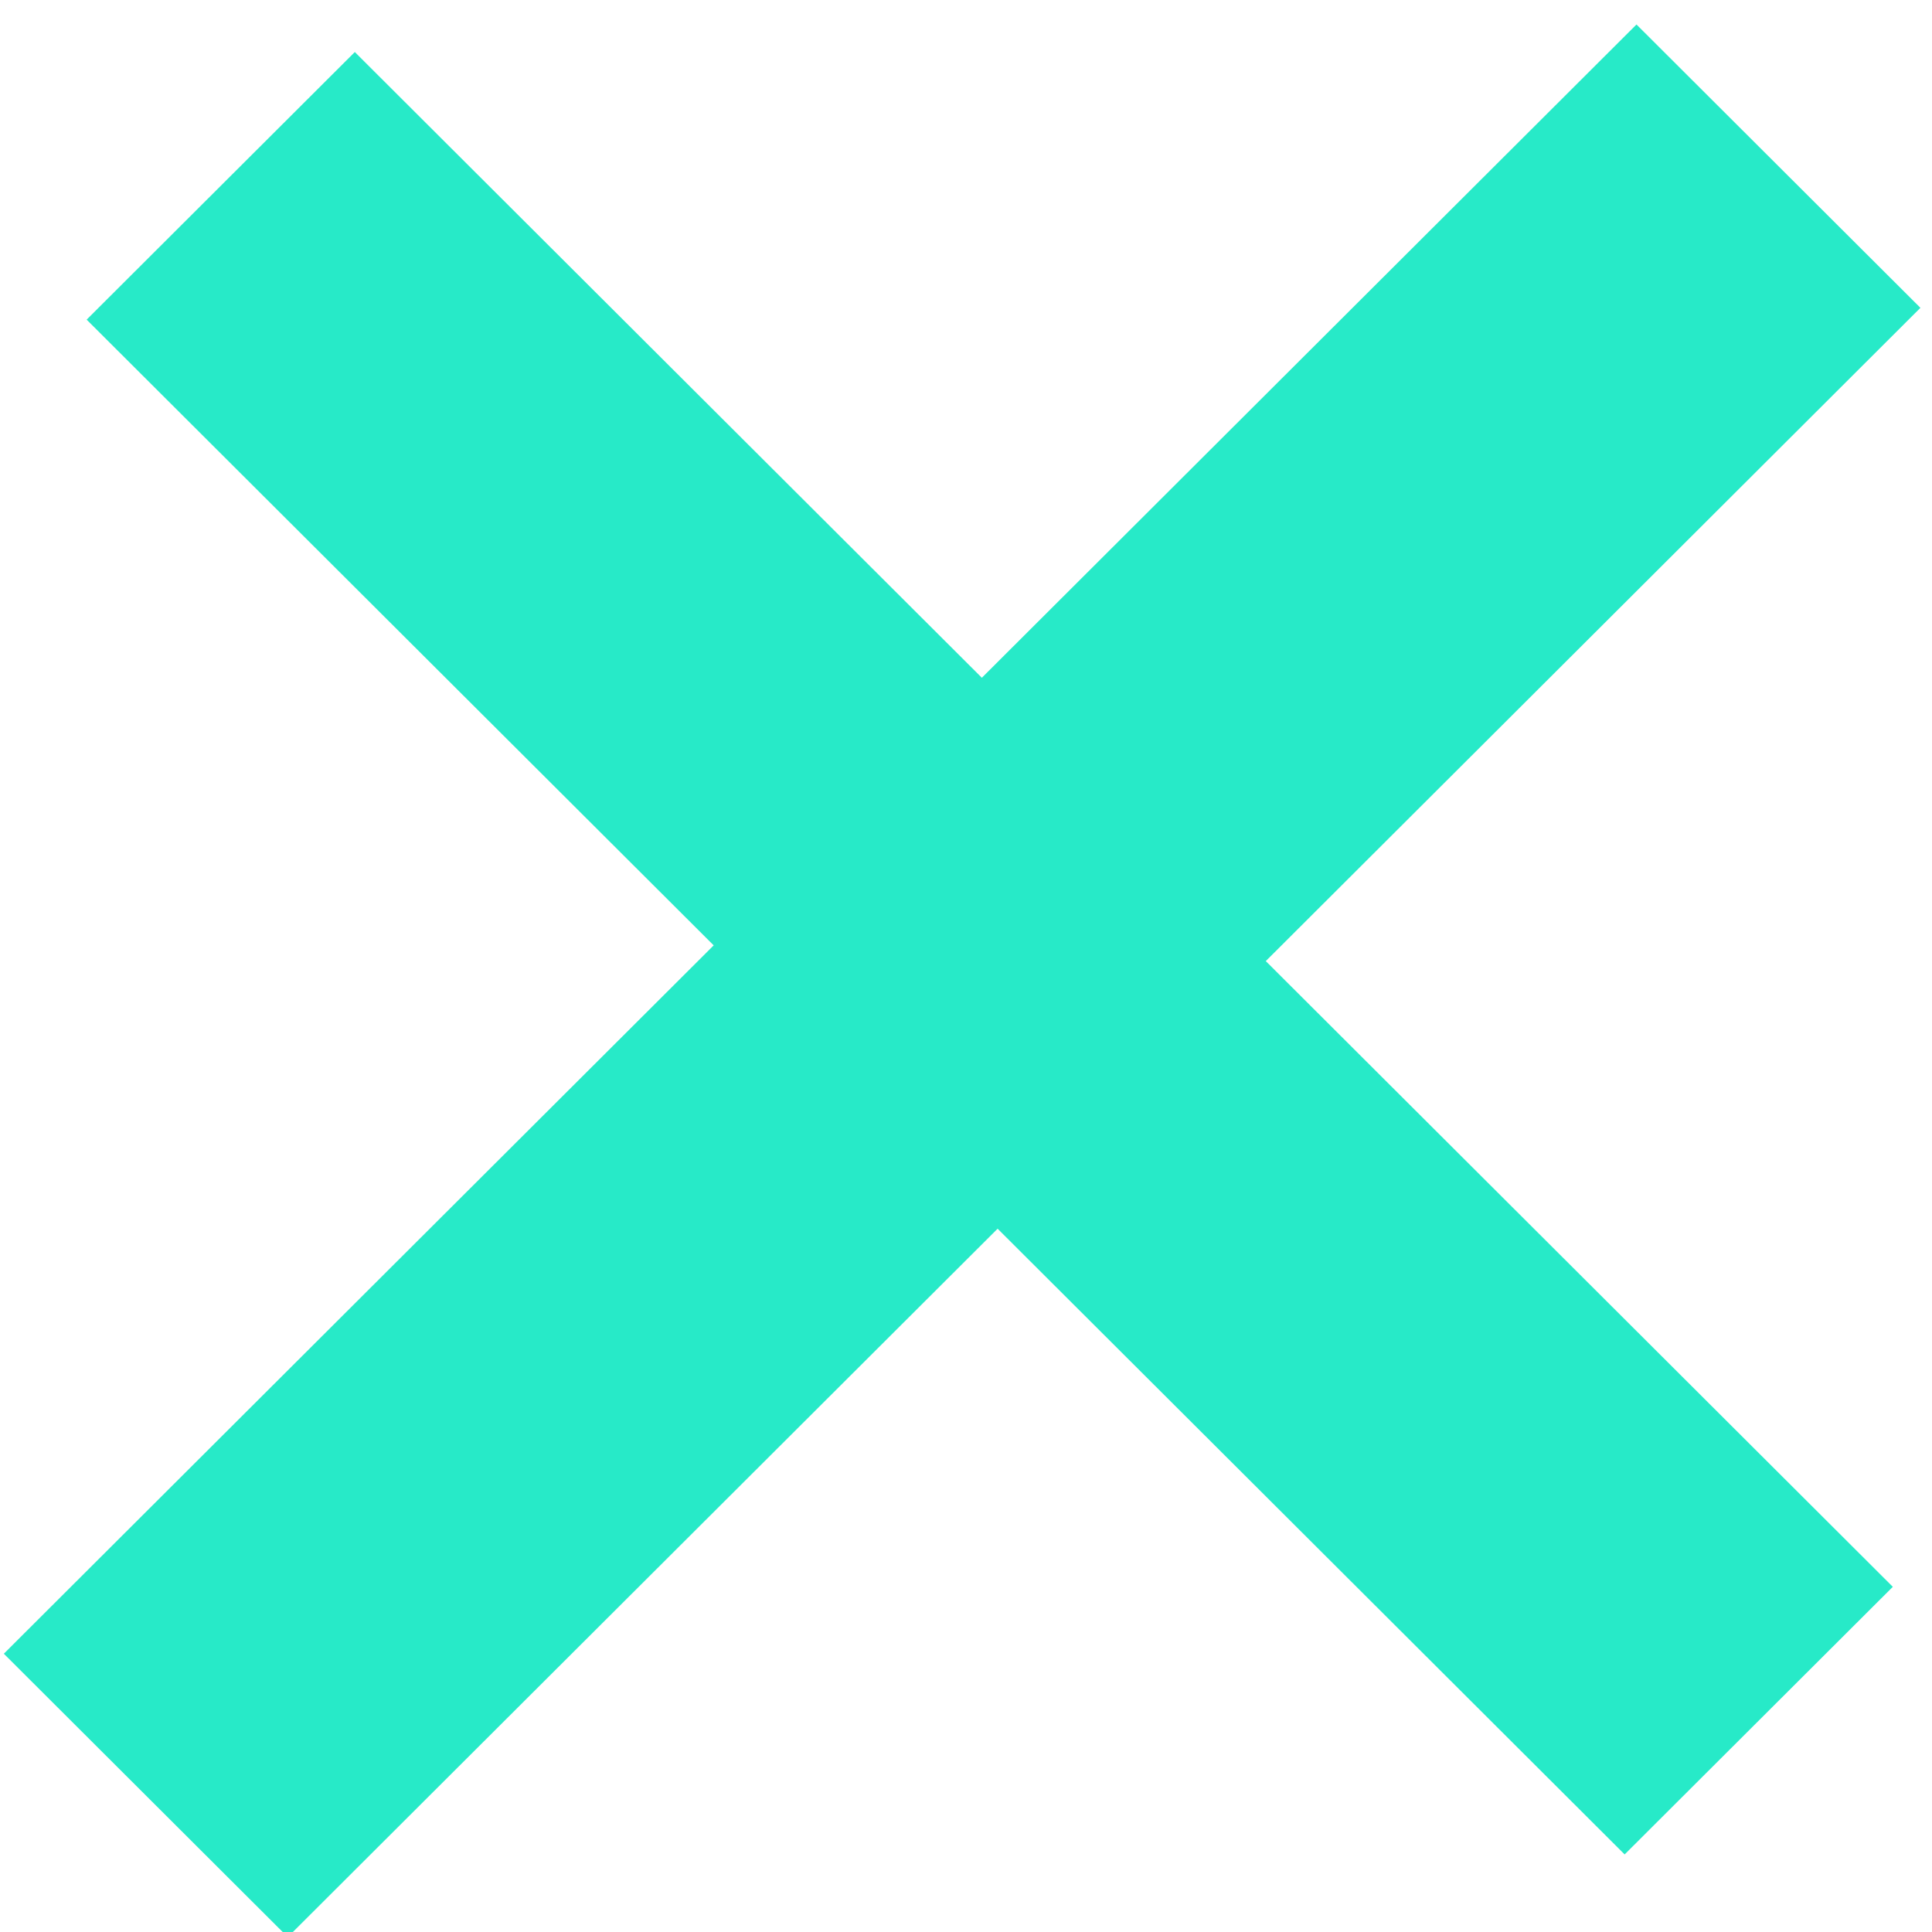
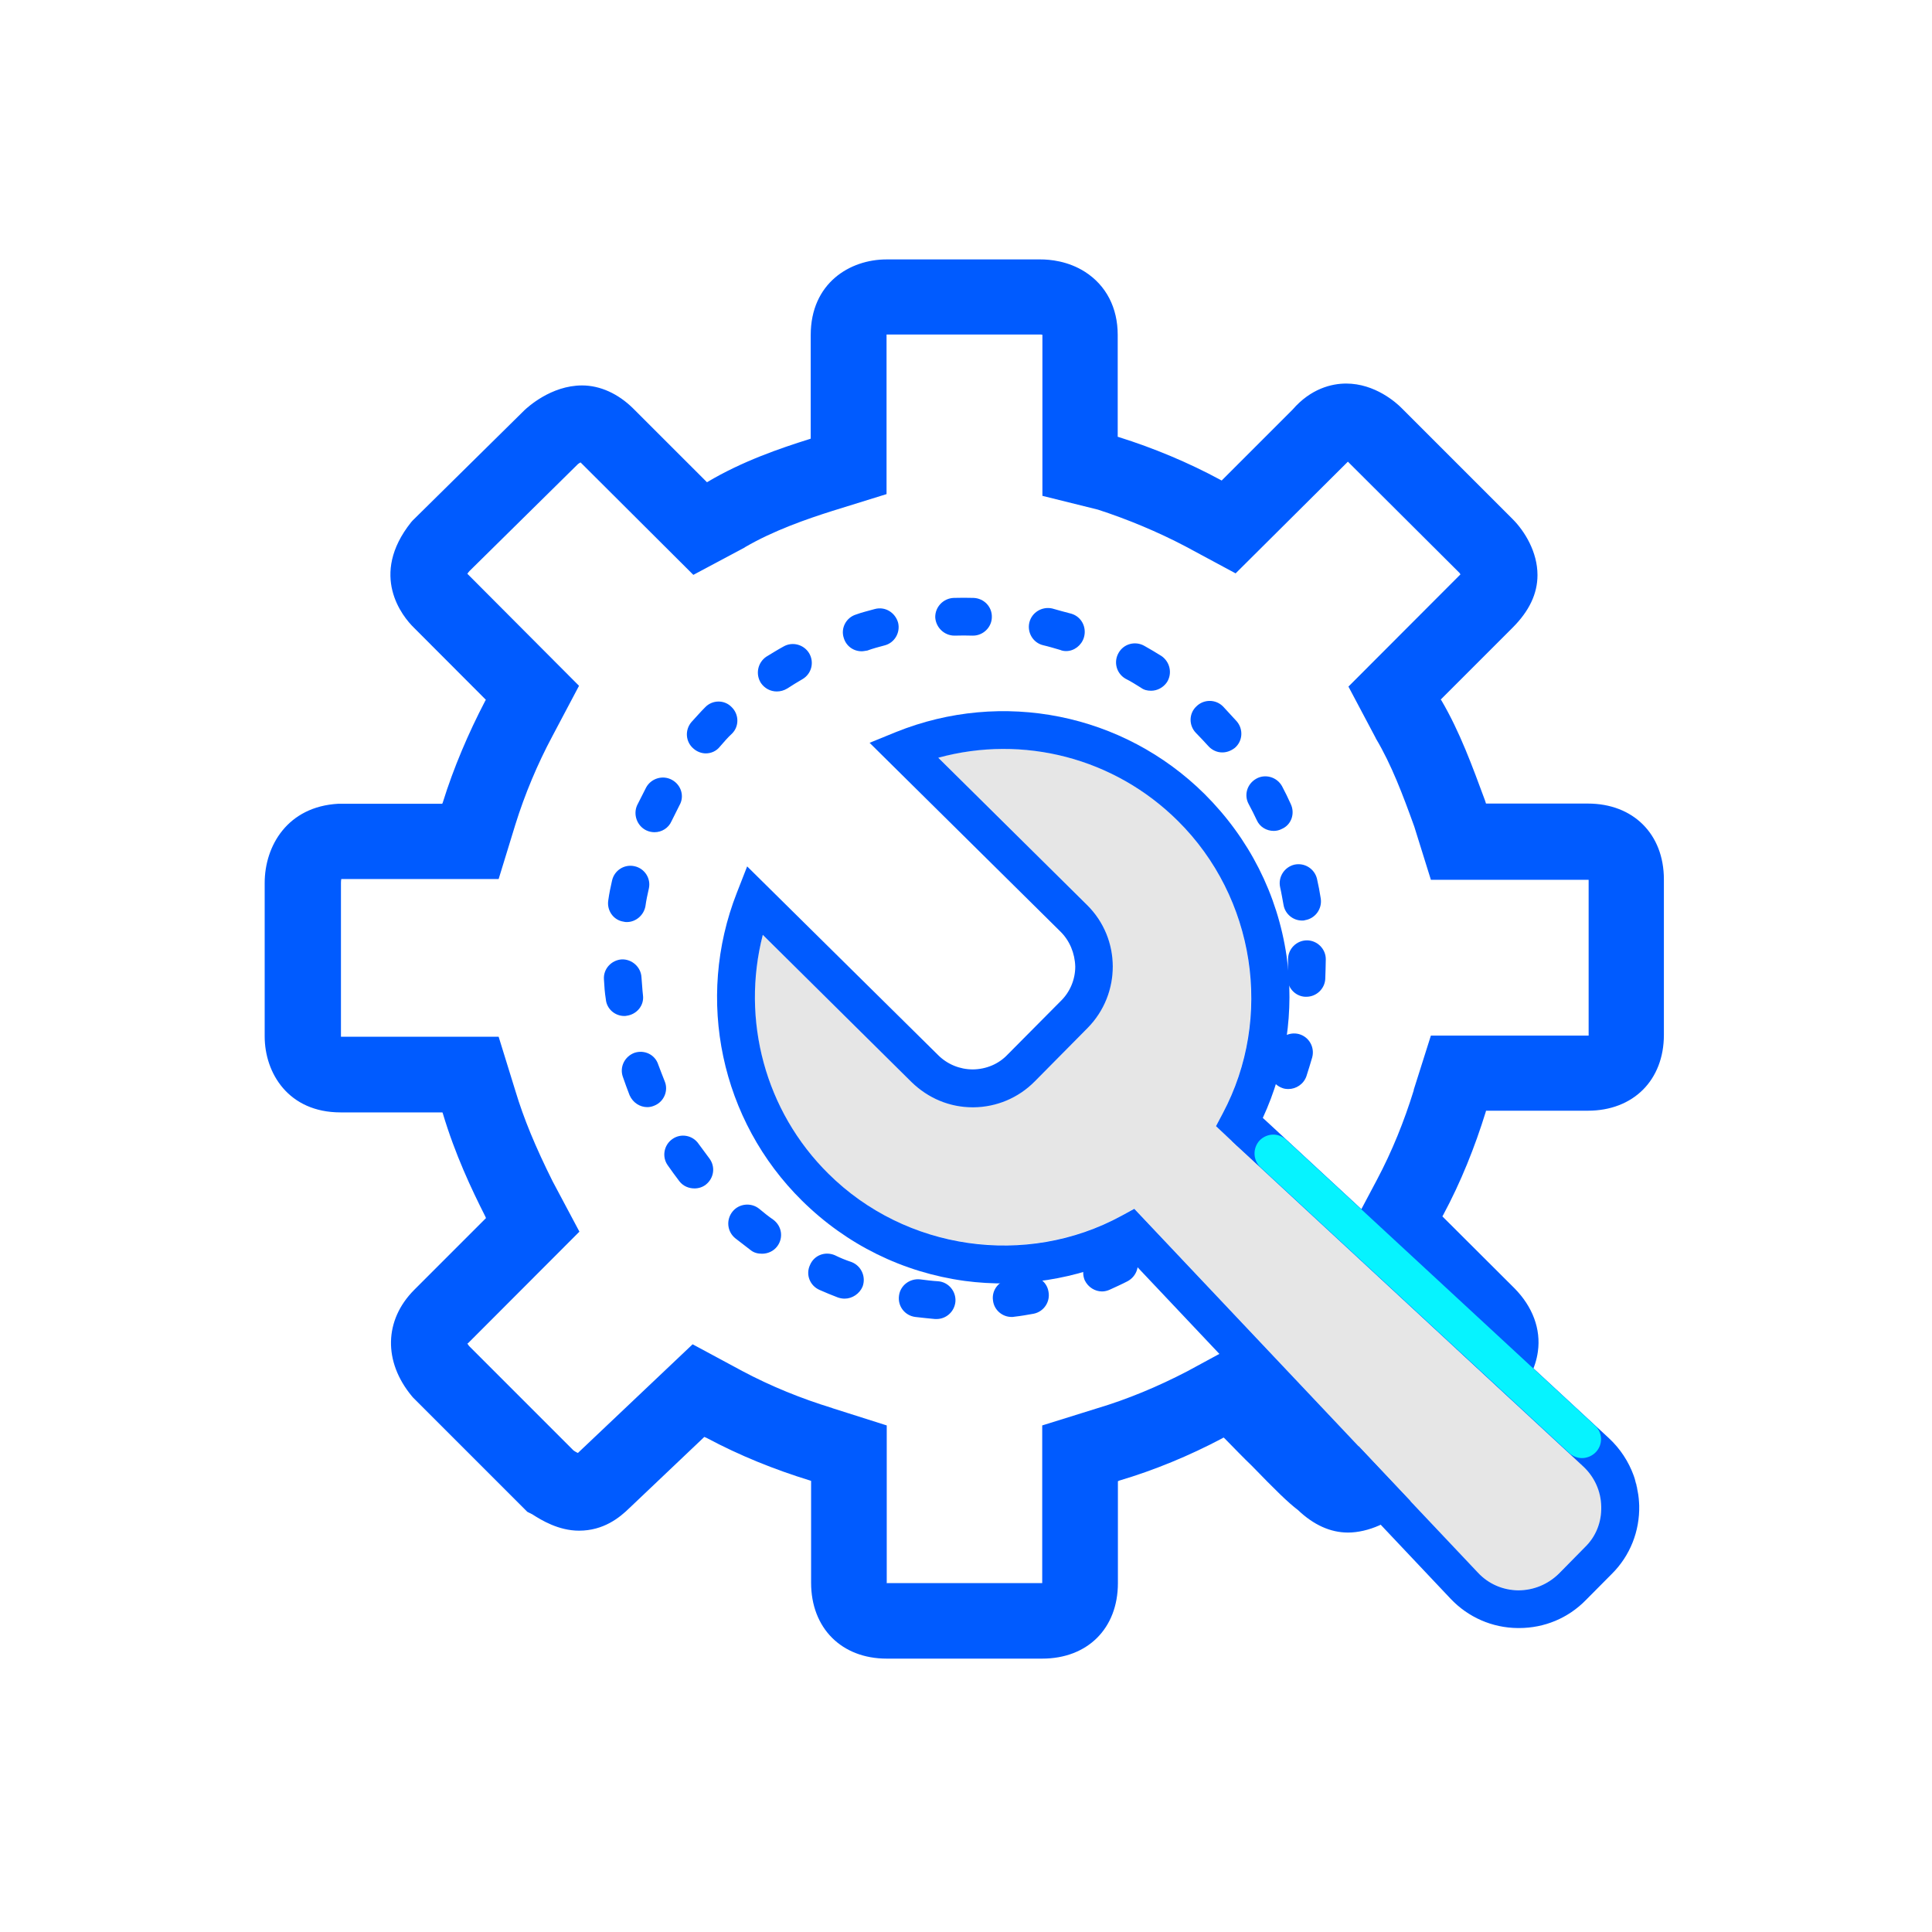
- <svg xmlns="http://www.w3.org/2000/svg" width="22" height="22" viewBox="0 0 22 22">
-   <defs>
-     <style>
-       .cls-1 {
-         font-size: 25px;
-         fill: #27eac8;
-         text-anchor: middle;
-         font-family: Roboto;
-       }
-     </style>
-   </defs>
-   <text id="_" data-name="+" class="cls-1" transform="matrix(1.437, 1.434, -1.437, 1.434, -0.832, 23.066)">
-     <tspan x="0">+</tspan>
-   </text>
+ <svg xmlns="http://www.w3.org/2000/svg" width="40px" height="40px" viewBox="0 0 40 40" version="1.1">
+   <g id="surface1">
+     <path style=" stroke:none;fill-rule:nonzero;fill:rgb(100%,100%,100%);fill-opacity:1;" d="M 14.457 28.809 L 14.988 29.094 C 15.605 29.418 16.281 29.703 16.996 29.918 L 17.574 30.098 L 17.574 32.781 C 17.574 33.426 18 33.574 18.359 33.574 L 21.578 33.574 C 21.938 33.574 22.363 33.426 22.363 32.781 L 22.363 30.098 L 22.941 29.918 C 23.656 29.703 24.34 29.418 24.949 29.094 L 25.48 28.809 L 25.91 29.238 C 26.66 29.988 27.168 30.527 27.379 30.668 C 27.559 30.848 27.738 30.953 27.918 30.953 C 28.234 30.953 28.527 30.703 28.527 30.668 L 30.812 28.379 C 31.062 28.129 31.277 27.699 30.812 27.234 L 28.918 25.34 L 29.203 24.801 C 29.527 24.199 29.812 23.516 30.027 22.801 L 30.207 22.23 L 32.891 22.23 C 33.535 22.23 33.676 21.797 33.676 21.438 L 33.676 18.219 C 33.676 17.859 33.535 17.426 32.891 17.426 L 30.207 17.426 L 30.027 16.855 C 29.777 16.176 29.527 15.496 29.168 14.887 L 28.887 14.355 L 29.312 13.922 L 30.781 12.453 C 30.957 12.27 31.066 12.094 31.066 11.918 C 31.066 11.668 30.887 11.418 30.781 11.309 L 28.484 9.02 C 28.418 8.953 28.168 8.738 27.875 8.738 C 27.699 8.738 27.516 8.809 27.34 9.02 L 25.449 10.918 L 24.91 10.637 C 24.301 10.312 23.621 10.02 22.941 9.809 L 22.363 9.668 L 22.363 6.949 C 22.363 6.266 21.793 6.156 21.543 6.156 L 18.359 6.156 C 18.109 6.156 17.574 6.262 17.574 6.949 L 17.574 9.668 L 16.996 9.844 C 16.316 10.059 15.637 10.309 15.027 10.668 L 14.496 10.953 L 12.562 9.027 C 12.387 8.844 12.203 8.777 12.062 8.777 C 11.777 8.777 11.488 8.988 11.418 9.059 L 9.129 11.312 C 8.984 11.496 8.629 11.957 9.129 12.457 L 11.027 14.355 L 10.738 14.891 C 10.418 15.5 10.129 16.184 9.918 16.859 L 9.734 17.434 L 7.051 17.434 C 6.406 17.469 6.262 17.969 6.262 18.293 L 6.262 21.48 C 6.262 21.723 6.371 22.266 7.051 22.266 L 9.734 22.266 L 9.918 22.84 C 10.129 23.551 10.418 24.199 10.738 24.844 L 11.027 25.379 L 9.129 27.27 C 8.668 27.738 8.949 28.203 9.129 28.418 L 11.387 30.672 C 11.453 30.707 11.738 30.922 11.996 30.922 C 12.172 30.922 12.312 30.855 12.496 30.672 Z M 14.457 28.809 " />
+     <path style=" stroke:none;fill-rule:nonzero;fill:rgb(0%,35.686%,100%);fill-opacity:1;" d="M 19.391 27.309 L 19.359 27.309 C 19.223 27.297 19.082 27.281 18.949 27.266 C 18.734 27.238 18.582 27.043 18.613 26.824 C 18.641 26.609 18.84 26.465 19.051 26.488 C 19.176 26.504 19.301 26.52 19.422 26.527 C 19.637 26.543 19.797 26.734 19.781 26.949 C 19.762 27.156 19.59 27.309 19.391 27.309 Z M 20.941 27.266 C 20.754 27.266 20.582 27.125 20.559 26.926 C 20.527 26.715 20.676 26.52 20.891 26.488 C 21.012 26.473 21.137 26.453 21.254 26.426 C 21.465 26.387 21.672 26.527 21.707 26.738 C 21.75 26.949 21.613 27.156 21.402 27.199 C 21.27 27.223 21.137 27.246 20.996 27.262 C 20.984 27.266 20.965 27.266 20.949 27.266 Z M 17.488 26.887 C 17.441 26.887 17.395 26.879 17.348 26.863 C 17.223 26.816 17.094 26.762 16.969 26.707 C 16.77 26.621 16.676 26.391 16.77 26.191 C 16.855 25.988 17.082 25.902 17.285 25.988 C 17.395 26.043 17.512 26.09 17.629 26.129 C 17.832 26.207 17.934 26.434 17.859 26.637 C 17.797 26.785 17.645 26.887 17.488 26.887 Z M 22.816 26.738 C 22.672 26.738 22.527 26.652 22.457 26.504 C 22.375 26.301 22.465 26.074 22.66 25.988 C 22.77 25.938 22.887 25.887 22.988 25.832 C 23.184 25.734 23.418 25.812 23.516 26.004 C 23.613 26.191 23.535 26.426 23.344 26.527 C 23.223 26.59 23.098 26.645 22.973 26.703 C 22.926 26.723 22.875 26.738 22.816 26.738 Z M 15.777 25.957 C 15.691 25.957 15.613 25.938 15.547 25.887 C 15.438 25.801 15.328 25.719 15.223 25.637 C 15.051 25.496 15.031 25.25 15.168 25.082 C 15.301 24.918 15.551 24.891 15.719 25.027 C 15.812 25.105 15.91 25.184 16.012 25.254 C 16.188 25.387 16.223 25.625 16.094 25.801 C 16.016 25.906 15.895 25.957 15.777 25.957 Z M 24.473 25.715 C 24.363 25.715 24.254 25.668 24.176 25.574 C 24.035 25.406 24.062 25.16 24.223 25.02 C 24.316 24.949 24.41 24.863 24.504 24.781 C 24.66 24.637 24.91 24.645 25.051 24.801 C 25.199 24.965 25.191 25.207 25.031 25.355 C 24.926 25.449 24.828 25.543 24.723 25.625 C 24.652 25.688 24.562 25.715 24.473 25.715 Z M 14.379 24.605 C 14.262 24.605 14.145 24.559 14.066 24.457 C 13.984 24.348 13.902 24.238 13.824 24.125 C 13.699 23.949 13.746 23.703 13.922 23.582 C 14.098 23.457 14.344 23.504 14.465 23.684 C 14.535 23.781 14.609 23.879 14.684 23.98 C 14.816 24.152 14.785 24.391 14.613 24.527 C 14.547 24.578 14.465 24.605 14.379 24.605 Z M 25.793 24.285 C 25.715 24.285 25.637 24.262 25.566 24.215 C 25.395 24.094 25.348 23.848 25.473 23.672 C 25.543 23.574 25.609 23.469 25.676 23.363 C 25.785 23.184 26.031 23.121 26.215 23.234 C 26.395 23.348 26.457 23.59 26.344 23.777 C 26.27 23.891 26.191 24.004 26.113 24.121 C 26.035 24.23 25.918 24.285 25.793 24.285 Z M 13.402 22.922 C 13.25 22.922 13.105 22.832 13.035 22.676 C 12.988 22.551 12.938 22.422 12.895 22.293 C 12.824 22.09 12.934 21.871 13.137 21.797 C 13.34 21.73 13.562 21.832 13.629 22.043 C 13.672 22.156 13.715 22.27 13.762 22.387 C 13.844 22.582 13.746 22.812 13.547 22.891 C 13.504 22.91 13.453 22.922 13.402 22.922 Z M 26.676 22.547 C 26.637 22.547 26.59 22.543 26.551 22.527 C 26.348 22.457 26.238 22.234 26.309 22.031 C 26.348 21.918 26.387 21.797 26.418 21.676 C 26.473 21.473 26.691 21.355 26.895 21.41 C 27.105 21.469 27.223 21.684 27.168 21.891 C 27.129 22.02 27.09 22.156 27.047 22.285 C 26.988 22.449 26.832 22.547 26.676 22.547 Z M 12.926 21.035 C 12.73 21.035 12.559 20.887 12.543 20.688 C 12.52 20.551 12.512 20.418 12.504 20.277 C 12.488 20.062 12.656 19.879 12.871 19.863 C 13.082 19.855 13.27 20.02 13.281 20.234 C 13.293 20.355 13.297 20.48 13.312 20.605 C 13.34 20.816 13.184 21.004 12.969 21.031 C 12.953 21.035 12.938 21.035 12.926 21.035 Z M 27.047 20.637 L 27.02 20.637 C 26.809 20.625 26.645 20.441 26.656 20.223 C 26.668 20.105 26.668 19.98 26.668 19.859 C 26.668 19.645 26.844 19.469 27.059 19.469 C 27.27 19.469 27.449 19.645 27.449 19.859 C 27.449 19.996 27.441 20.137 27.438 20.27 C 27.426 20.473 27.254 20.637 27.047 20.637 Z M 12.98 19.09 C 12.957 19.09 12.934 19.09 12.91 19.082 C 12.699 19.051 12.559 18.848 12.594 18.637 C 12.613 18.5 12.641 18.363 12.672 18.23 C 12.719 18.02 12.926 17.887 13.137 17.934 C 13.348 17.98 13.48 18.188 13.434 18.395 C 13.406 18.52 13.379 18.641 13.363 18.762 C 13.328 18.953 13.16 19.09 12.98 19.09 Z M 26.957 19.059 C 26.77 19.059 26.605 18.922 26.574 18.734 C 26.551 18.613 26.531 18.488 26.504 18.371 C 26.457 18.16 26.59 17.953 26.797 17.902 C 27.012 17.855 27.215 17.988 27.266 18.191 C 27.297 18.328 27.324 18.465 27.344 18.598 C 27.379 18.812 27.234 19.016 27.02 19.051 C 27 19.059 26.98 19.059 26.957 19.059 Z M 13.551 17.23 C 13.496 17.23 13.438 17.219 13.379 17.191 C 13.188 17.098 13.105 16.863 13.191 16.672 C 13.254 16.547 13.316 16.426 13.379 16.301 C 13.484 16.113 13.723 16.043 13.91 16.145 C 14.105 16.25 14.176 16.488 14.066 16.676 C 14.012 16.785 13.957 16.895 13.902 17.004 C 13.84 17.145 13.699 17.23 13.551 17.23 Z M 26.371 17.203 C 26.223 17.203 26.082 17.121 26.02 16.98 C 25.969 16.871 25.91 16.754 25.855 16.652 C 25.75 16.465 25.816 16.23 26.012 16.121 C 26.191 16.02 26.434 16.082 26.543 16.277 C 26.605 16.395 26.668 16.52 26.723 16.645 C 26.816 16.84 26.738 17.074 26.543 17.16 C 26.484 17.191 26.426 17.203 26.371 17.203 Z M 14.613 15.598 C 14.527 15.598 14.434 15.566 14.359 15.5 C 14.191 15.359 14.176 15.113 14.316 14.949 C 14.41 14.848 14.504 14.738 14.598 14.645 C 14.746 14.488 14.996 14.484 15.145 14.637 C 15.301 14.785 15.309 15.035 15.156 15.188 C 15.066 15.27 14.988 15.363 14.906 15.457 C 14.832 15.551 14.723 15.598 14.613 15.598 Z M 25.301 15.578 C 25.199 15.578 25.09 15.531 25.012 15.441 C 24.926 15.348 24.848 15.262 24.762 15.176 C 24.609 15.02 24.613 14.77 24.77 14.625 C 24.922 14.473 25.172 14.473 25.324 14.629 C 25.418 14.73 25.512 14.832 25.605 14.934 C 25.746 15.098 25.73 15.344 25.566 15.484 C 25.484 15.547 25.395 15.578 25.309 15.578 Z M 16.082 14.316 C 15.953 14.316 15.832 14.254 15.754 14.141 C 15.637 13.957 15.688 13.719 15.863 13.598 C 15.98 13.527 16.098 13.453 16.219 13.387 C 16.406 13.277 16.645 13.344 16.754 13.527 C 16.863 13.715 16.801 13.953 16.613 14.062 C 16.504 14.125 16.402 14.188 16.301 14.254 C 16.23 14.297 16.156 14.316 16.082 14.316 Z M 23.832 14.301 C 23.754 14.301 23.684 14.285 23.621 14.238 C 23.52 14.176 23.418 14.109 23.301 14.051 C 23.113 13.941 23.051 13.703 23.16 13.516 C 23.266 13.328 23.504 13.266 23.691 13.371 C 23.812 13.438 23.934 13.512 24.047 13.582 C 24.223 13.703 24.277 13.941 24.16 14.125 C 24.082 14.238 23.957 14.301 23.832 14.301 Z M 17.84 13.484 C 17.672 13.484 17.52 13.379 17.469 13.207 C 17.402 13.004 17.52 12.785 17.723 12.723 C 17.848 12.676 17.988 12.645 18.113 12.609 C 18.328 12.551 18.535 12.684 18.594 12.891 C 18.645 13.098 18.52 13.312 18.312 13.363 C 18.191 13.395 18.074 13.426 17.957 13.469 C 17.918 13.473 17.879 13.484 17.84 13.484 Z M 22.074 13.48 C 22.031 13.48 21.988 13.473 21.953 13.457 C 21.832 13.422 21.719 13.387 21.598 13.359 C 21.387 13.309 21.262 13.094 21.312 12.887 C 21.363 12.676 21.578 12.551 21.785 12.598 C 21.918 12.637 22.051 12.672 22.184 12.707 C 22.391 12.77 22.504 12.988 22.441 13.199 C 22.391 13.363 22.238 13.48 22.074 13.48 Z M 19.762 13.16 C 19.547 13.16 19.375 12.988 19.363 12.781 C 19.359 12.566 19.531 12.387 19.746 12.379 C 19.887 12.375 20.02 12.375 20.156 12.379 C 20.371 12.387 20.543 12.562 20.535 12.781 C 20.531 12.988 20.355 13.16 20.145 13.16 L 20.137 13.16 C 20.012 13.156 19.887 13.156 19.762 13.16 Z M 19.762 13.16 " />
+     <path style=" stroke:none;fill-rule:nonzero;fill:rgb(0%,35.686%,100%);fill-opacity:1;" d="M 21.578 34.34 L 18.359 34.34 C 17.422 34.34 16.793 33.707 16.793 32.77 L 16.793 30.66 L 16.77 30.652 C 16.035 30.426 15.316 30.137 14.629 29.77 L 14.582 29.75 L 13.035 31.219 C 12.828 31.422 12.496 31.691 11.988 31.691 C 11.562 31.691 11.203 31.469 11.031 31.359 C 11.02 31.355 11.02 31.348 11.012 31.348 L 10.918 31.301 L 8.551 28.934 L 8.527 28.906 C 7.934 28.191 7.953 27.332 8.574 26.707 L 10.062 25.219 L 10.043 25.176 C 9.766 24.629 9.422 23.902 9.168 23.051 L 9.16 23.031 L 7.051 23.031 C 5.973 23.031 5.48 22.219 5.48 21.457 L 5.48 18.281 C 5.48 17.512 5.953 16.699 7.004 16.641 L 9.156 16.641 L 9.168 16.613 C 9.391 15.895 9.699 15.176 10.043 14.516 L 10.059 14.488 L 8.574 13 C 8.332 12.766 7.637 11.91 8.512 10.812 L 8.543 10.777 L 10.863 8.488 C 10.918 8.438 11.406 7.98 12.051 7.98 C 12.426 7.98 12.801 8.152 13.109 8.457 L 14.637 9.984 L 14.645 9.98 C 15.363 9.551 16.152 9.281 16.762 9.09 L 16.785 9.082 L 16.785 6.938 C 16.785 5.859 17.598 5.371 18.355 5.371 L 21.543 5.371 C 21.734 5.371 22.109 5.402 22.465 5.629 C 22.902 5.91 23.141 6.371 23.141 6.934 L 23.141 9.043 L 23.168 9.051 C 23.887 9.277 24.609 9.578 25.266 9.934 L 25.293 9.949 L 26.762 8.48 C 27.141 8.043 27.574 7.941 27.871 7.941 C 28.465 7.941 28.906 8.332 29.027 8.457 L 31.316 10.746 C 31.566 10.996 31.832 11.426 31.832 11.906 C 31.832 12.293 31.66 12.652 31.316 12.996 L 29.828 14.484 L 29.84 14.496 C 30.23 15.16 30.488 15.879 30.746 16.574 L 30.766 16.637 L 32.875 16.637 C 33.812 16.637 34.449 17.266 34.449 18.207 L 34.449 21.426 C 34.449 22.363 33.816 22.996 32.875 22.996 L 30.766 22.996 L 30.762 23.016 C 30.535 23.75 30.246 24.473 29.879 25.156 L 29.863 25.184 L 31.355 26.672 C 31.73 27.051 31.906 27.516 31.84 27.984 C 31.793 28.324 31.625 28.652 31.355 28.922 L 29.113 31.172 C 28.832 31.52 28.312 31.73 27.91 31.73 C 27.547 31.73 27.199 31.574 26.871 31.262 C 26.668 31.109 26.41 30.855 25.918 30.348 C 25.746 30.184 25.559 29.988 25.355 29.781 L 25.332 29.762 L 25.309 29.777 C 24.621 30.141 23.902 30.438 23.168 30.656 L 23.145 30.668 L 23.145 32.777 C 23.145 33.715 22.516 34.34 21.578 34.34 Z M 18.359 32.855 Z M 18.355 32.777 L 21.578 32.777 L 21.578 29.512 L 22.707 29.16 C 23.348 28.969 23.973 28.707 24.574 28.395 L 25.613 27.832 L 26.457 28.676 C 26.668 28.887 26.855 29.078 27.02 29.25 C 27.355 29.59 27.703 29.938 27.801 30.012 L 27.871 30.059 L 27.941 30.129 L 30.25 27.824 C 30.262 27.812 30.262 27.809 30.27 27.801 C 30.266 27.793 30.262 27.793 30.25 27.781 L 27.949 25.48 L 28.504 24.434 C 28.824 23.832 29.074 23.207 29.27 22.574 L 29.27 22.562 L 29.625 21.441 L 32.891 21.441 L 32.891 18.215 L 29.625 18.215 L 29.281 17.113 C 29.043 16.453 28.809 15.832 28.488 15.293 L 28.473 15.262 L 27.918 14.215 L 30.238 11.891 C 30.23 11.887 30.23 11.875 30.219 11.863 L 27.926 9.578 C 27.922 9.574 27.918 9.566 27.906 9.559 L 25.582 11.871 L 24.543 11.312 C 23.973 11.012 23.344 10.75 22.73 10.551 L 21.582 10.266 L 21.582 6.934 C 21.574 6.926 21.559 6.926 21.543 6.926 L 18.355 6.926 L 18.355 10.23 L 17.234 10.578 C 16.703 10.746 16.016 10.984 15.426 11.328 L 15.402 11.344 L 14.355 11.902 L 12.02 9.574 C 12 9.582 11.98 9.598 11.965 9.609 L 9.719 11.824 C 9.699 11.844 9.688 11.863 9.676 11.879 L 9.688 11.891 L 11.988 14.199 L 11.434 15.246 C 11.129 15.816 10.863 16.449 10.668 17.078 L 10.324 18.199 L 7.09 18.199 C 7.082 18.199 7.074 18.199 7.066 18.199 C 7.062 18.219 7.059 18.246 7.059 18.277 L 7.059 21.465 L 10.324 21.465 L 10.672 22.59 C 10.844 23.16 11.082 23.738 11.441 24.457 L 11.996 25.5 L 9.691 27.809 L 9.676 27.816 C 9.688 27.832 9.699 27.855 9.719 27.875 L 11.875 30.031 C 11.895 30.043 11.926 30.066 11.965 30.082 L 14.34 27.832 L 15.371 28.387 C 15.965 28.703 16.594 28.957 17.23 29.152 L 17.238 29.156 L 18.359 29.512 L 18.359 32.77 C 18.355 32.77 18.355 32.777 18.355 32.777 Z M 11.031 31.359 Z M 9.645 27.855 Z M 30.312 27.844 Z M 9.641 11.848 Z M 11.969 9.605 L 11.965 9.609 C 11.965 9.605 11.969 9.605 11.969 9.605 Z M 12.09 9.543 Z M 11.965 9.527 Z M 27.84 9.504 Z M 27.973 9.48 Z M 27.973 9.48 " />
+     <path style=" stroke:none;fill-rule:nonzero;fill:rgb(90.196%,90.196%,90.196%);fill-opacity:1;" d="M 25.605 23.715 L 25.176 23.316 L 25.316 23.051 C 26.363 21.066 25.984 18.574 24.387 16.988 C 23.074 15.691 21.184 15.207 19.426 15.684 L 22.504 18.73 C 23.207 19.426 23.215 20.574 22.516 21.281 L 21.422 22.387 C 21.082 22.73 20.629 22.918 20.145 22.922 L 20.141 22.922 C 19.66 22.922 19.207 22.738 18.871 22.395 L 15.793 19.355 C 15.332 21.109 15.84 23 17.152 24.301 C 18.75 25.887 21.246 26.238 23.219 25.168 L 23.484 25.02 L 30.598 32.559 C 30.816 32.793 31.113 32.918 31.434 32.922 C 31.754 32.926 32.051 32.801 32.277 32.574 L 32.816 32.031 C 33.043 31.809 33.16 31.504 33.156 31.184 C 33.145 30.863 33.016 30.566 32.781 30.355 L 25.75 23.844 Z M 25.605 23.715 " />
+     <path style=" stroke:none;fill-rule:nonzero;fill:rgb(0%,35.686%,100%);fill-opacity:1;" d="M 26.141 23.145 C 26.621 22.105 26.797 20.926 26.629 19.793 C 26.797 20.934 26.621 22.109 26.141 23.145 Z M 33.863 30.684 C 33.879 30.746 33.895 30.809 33.906 30.875 C 33.895 30.809 33.887 30.746 33.863 30.684 Z M 26.277 23.27 L 26.141 23.145 Z M 25.605 23.715 L 25.746 23.848 Z M 25.605 23.715 L 25.176 23.316 Z M 25.605 23.715 " />
+     <path style=" stroke:none;fill-rule:nonzero;fill:rgb(0%,35.686%,100%);fill-opacity:1;" d="M 33.906 30.875 C 33.895 30.812 33.879 30.746 33.863 30.684 C 33.855 30.641 33.84 30.598 33.824 30.551 C 33.719 30.262 33.547 29.996 33.312 29.777 L 26.281 23.27 L 26.145 23.145 C 26.625 22.105 26.801 20.926 26.637 19.793 C 26.449 18.512 25.859 17.355 24.938 16.438 C 23.254 14.77 20.75 14.27 18.551 15.156 L 18.004 15.379 L 21.953 19.285 C 22.145 19.473 22.254 19.734 22.262 20.012 C 22.262 20.281 22.152 20.543 21.957 20.73 L 20.863 21.832 C 20.676 22.031 20.418 22.137 20.145 22.141 L 20.141 22.141 C 19.871 22.141 19.613 22.035 19.422 21.844 L 15.469 17.938 L 15.254 18.488 C 14.391 20.691 14.922 23.199 16.605 24.859 C 17.527 25.77 18.691 26.344 19.973 26.52 C 21.113 26.672 22.293 26.488 23.324 25.996 L 30.031 33.098 C 30.395 33.484 30.895 33.703 31.426 33.707 L 31.449 33.707 C 31.973 33.707 32.465 33.504 32.832 33.129 L 33.375 32.582 C 33.75 32.207 33.949 31.703 33.938 31.172 C 33.934 31.074 33.926 30.969 33.906 30.875 Z M 31.434 32.926 C 31.113 32.922 30.816 32.793 30.598 32.559 L 23.484 25.027 L 23.219 25.172 C 21.246 26.246 18.75 25.887 17.152 24.301 C 15.84 23.004 15.34 21.113 15.793 19.355 L 18.871 22.402 C 19.215 22.738 19.66 22.926 20.141 22.926 L 20.152 22.926 C 20.629 22.922 21.082 22.734 21.422 22.391 L 22.516 21.285 C 23.215 20.578 23.215 19.434 22.504 18.734 L 19.426 15.688 C 21.184 15.207 23.074 15.691 24.387 16.996 C 25.984 18.578 26.371 21.066 25.316 23.051 L 25.176 23.316 L 25.605 23.719 L 32.777 30.359 C 33.012 30.578 33.145 30.871 33.152 31.191 C 33.16 31.512 33.043 31.812 32.812 32.035 L 32.277 32.578 C 32.051 32.801 31.754 32.926 31.434 32.926 Z M 31.434 32.926 " />
+     <path style=" stroke:none;fill-rule:nonzero;fill:rgb(2.353%,95.294%,100%);fill-opacity:1;" d="M 32.754 30.188 C 32.66 30.188 32.562 30.152 32.488 30.082 L 26.098 24.168 C 25.938 24.02 25.934 23.77 26.078 23.613 C 26.23 23.457 26.473 23.449 26.629 23.598 L 33.02 29.512 C 33.184 29.66 33.188 29.906 33.043 30.062 C 32.965 30.145 32.855 30.188 32.754 30.188 Z M 32.754 30.188 " />
+   </g>
</svg>
